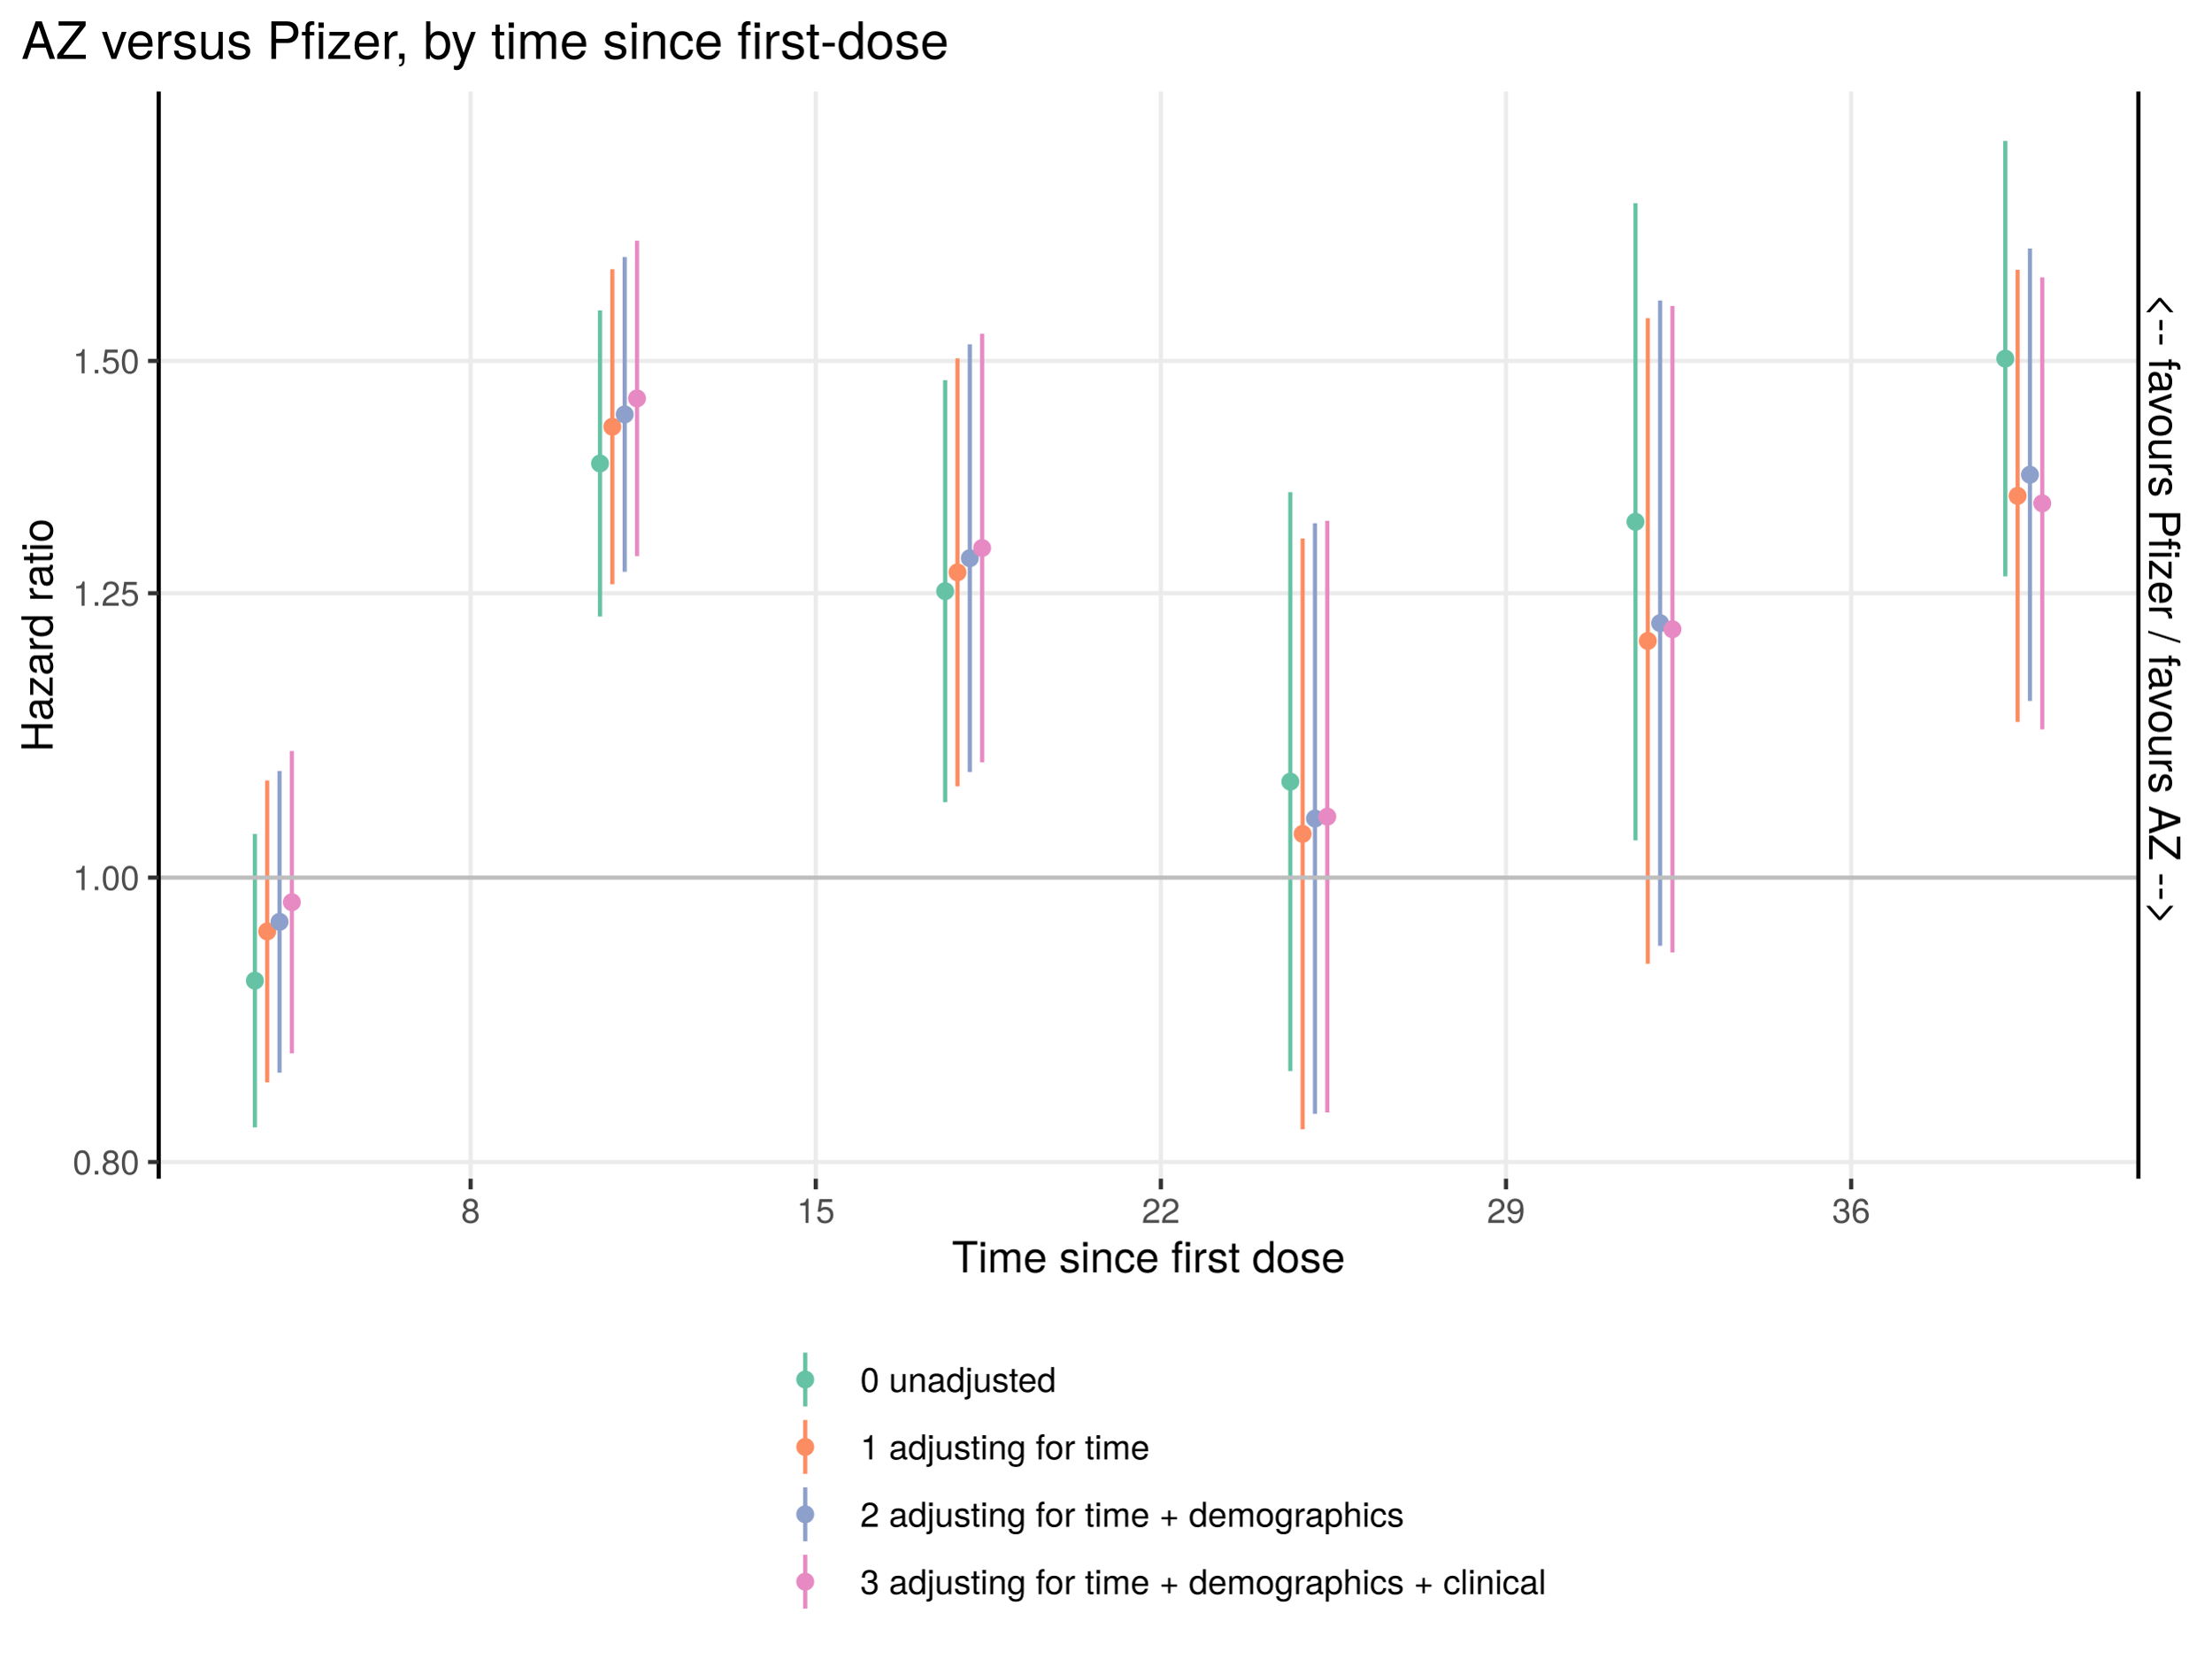
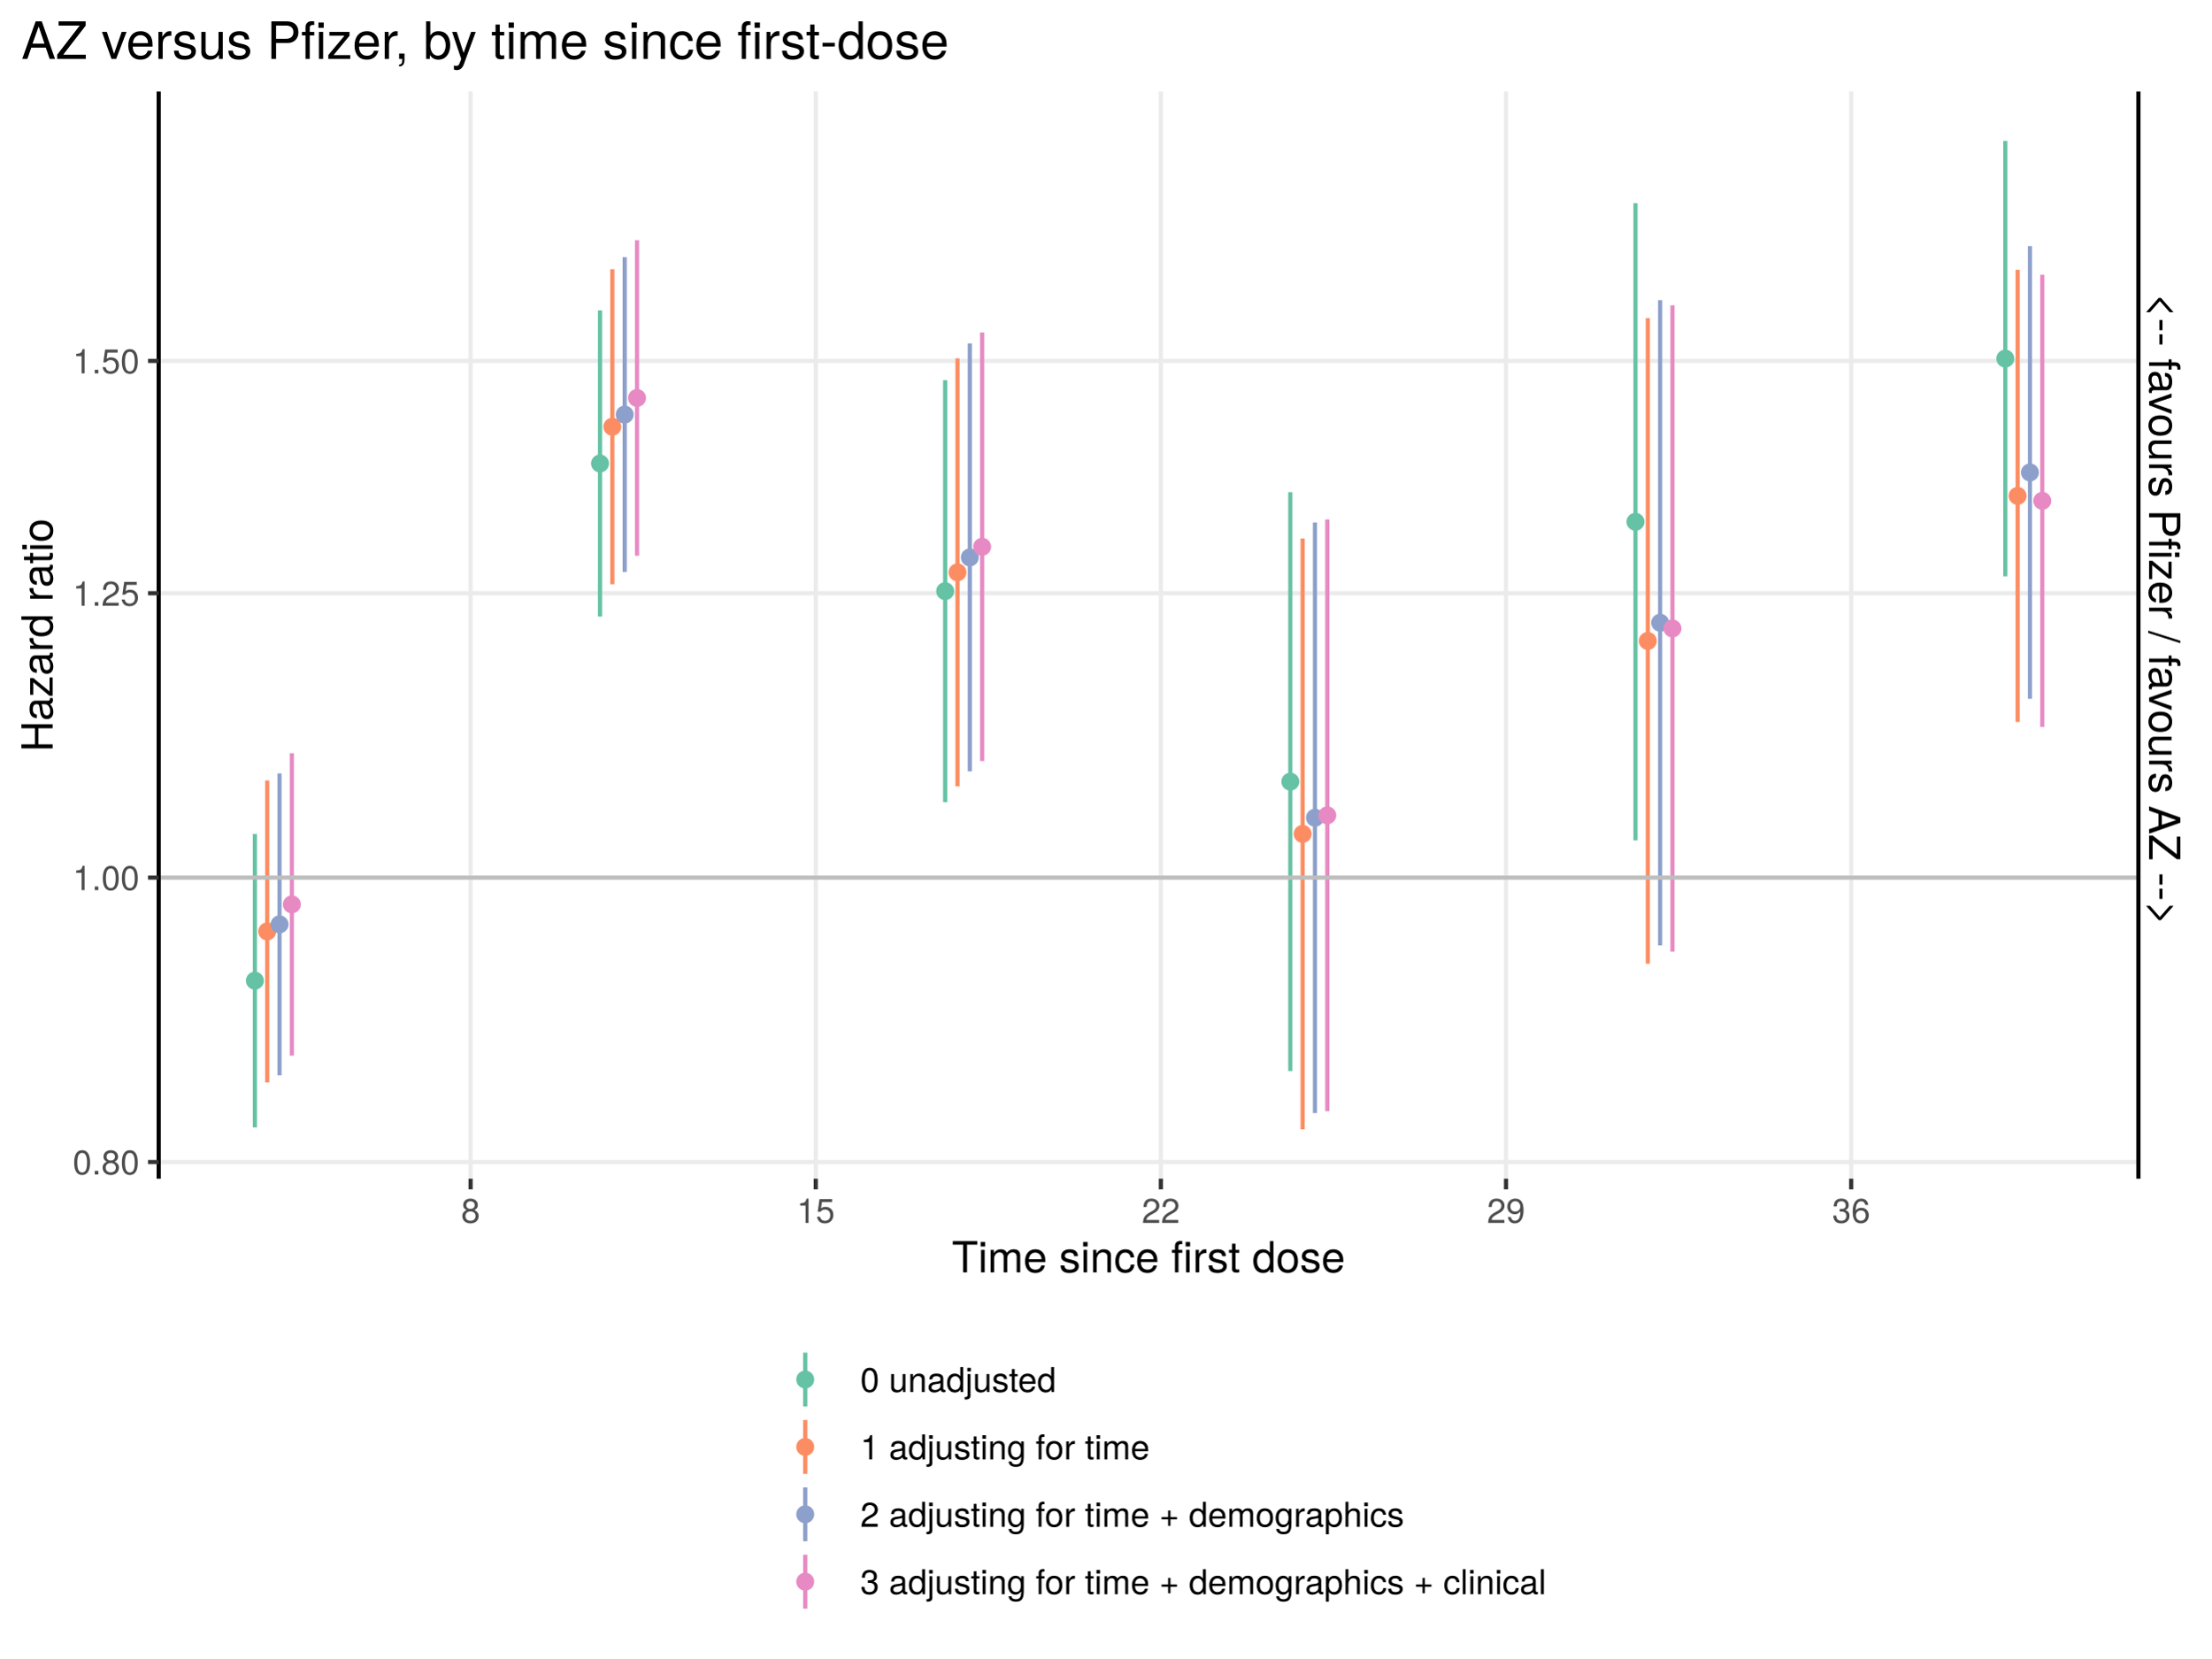
<svg xmlns="http://www.w3.org/2000/svg" viewBox="0 0 566.93 425.20">
  <defs>
    <style type="text/css">
    line, polyline, polygon, path, rect, circle {
      fill: none;
      stroke: #000000;
      stroke-linecap: round;
      stroke-linejoin: round;
      stroke-miterlimit: 10.00;
    }
  </style>
  </defs>
  <rect width="100%" height="100%" style="stroke: none; fill: #FFFFFF;" />
  <rect x="0.00" y="0.00" width="566.93" height="425.20" style="stroke-width: 1.07; stroke: #FFFFFF; fill: #FFFFFF;" />
  <defs>
    <clipPath id="cpNDAuNjl8NTQ4LjI5fDMwMi4yNnwyMy40Ng==">
      <rect x="40.69" y="23.46" width="507.60" height="278.80" />
    </clipPath>
  </defs>
  <rect x="40.69" y="23.46" width="507.60" height="278.80" style="stroke-width: 1.07; stroke: none; fill: #FFFFFF;" clip-path="url(#cpNDAuNjl8NTQ4LjI5fDMwMi4yNnwyMy40Ng==)" />
  <polyline points="40.69,297.98 548.29,297.98 " style="stroke-width: 1.07; stroke: #EBEBEB; stroke-linecap: butt;" clip-path="url(#cpNDAuNjl8NTQ4LjI5fDMwMi4yNnwyMy40Ng==)" />
  <polyline points="40.69,225.05 548.29,225.05 " style="stroke-width: 1.07; stroke: #EBEBEB; stroke-linecap: butt;" clip-path="url(#cpNDAuNjl8NTQ4LjI5fDMwMi4yNnwyMy40Ng==)" />
  <polyline points="40.69,152.13 548.29,152.13 " style="stroke-width: 1.07; stroke: #EBEBEB; stroke-linecap: butt;" clip-path="url(#cpNDAuNjl8NTQ4LjI5fDMwMi4yNnwyMy40Ng==)" />
  <polyline points="40.69,92.54 548.29,92.54 " style="stroke-width: 1.07; stroke: #EBEBEB; stroke-linecap: butt;" clip-path="url(#cpNDAuNjl8NTQ4LjI5fDMwMi4yNnwyMy40Ng==)" />
  <polyline points="120.66,302.26 120.66,23.46 " style="stroke-width: 1.07; stroke: #EBEBEB; stroke-linecap: butt;" clip-path="url(#cpNDAuNjl8NTQ4LjI5fDMwMi4yNnwyMy40Ng==)" />
  <polyline points="209.16,302.26 209.16,23.46 " style="stroke-width: 1.07; stroke: #EBEBEB; stroke-linecap: butt;" clip-path="url(#cpNDAuNjl8NTQ4LjI5fDMwMi4yNnwyMy40Ng==)" />
  <polyline points="297.65,302.26 297.65,23.46 " style="stroke-width: 1.07; stroke: #EBEBEB; stroke-linecap: butt;" clip-path="url(#cpNDAuNjl8NTQ4LjI5fDMwMi4yNnwyMy40Ng==)" />
  <polyline points="386.15,302.26 386.15,23.46 " style="stroke-width: 1.07; stroke: #EBEBEB; stroke-linecap: butt;" clip-path="url(#cpNDAuNjl8NTQ4LjI5fDMwMi4yNnwyMy40Ng==)" />
  <polyline points="474.65,302.26 474.65,23.46 " style="stroke-width: 1.07; stroke: #EBEBEB; stroke-linecap: butt;" clip-path="url(#cpNDAuNjl8NTQ4LjI5fDMwMi4yNnwyMy40Ng==)" />
  <circle cx="65.35" cy="251.48" r="1.95" style="stroke-width: 0.71; stroke: #66C2A5; fill: #66C2A5;" clip-path="url(#cpNDAuNjl8NTQ4LjI5fDMwMi4yNnwyMy40Ng==)" />
  <circle cx="153.84" cy="118.85" r="1.95" style="stroke-width: 0.71; stroke: #66C2A5; fill: #66C2A5;" clip-path="url(#cpNDAuNjl8NTQ4LjI5fDMwMi4yNnwyMy40Ng==)" />
  <circle cx="242.34" cy="151.59" r="1.95" style="stroke-width: 0.71; stroke: #66C2A5; fill: #66C2A5;" clip-path="url(#cpNDAuNjl8NTQ4LjI5fDMwMi4yNnwyMy40Ng==)" />
  <circle cx="330.84" cy="200.44" r="1.95" style="stroke-width: 0.71; stroke: #66C2A5; fill: #66C2A5;" clip-path="url(#cpNDAuNjl8NTQ4LjI5fDMwMi4yNnwyMy40Ng==)" />
  <circle cx="419.34" cy="133.80" r="1.95" style="stroke-width: 0.71; stroke: #66C2A5; fill: #66C2A5;" clip-path="url(#cpNDAuNjl8NTQ4LjI5fDMwMi4yNnwyMy40Ng==)" />
  <circle cx="514.16" cy="91.96" r="1.95" style="stroke-width: 0.71; stroke: #66C2A5; fill: #66C2A5;" clip-path="url(#cpNDAuNjl8NTQ4LjI5fDMwMi4yNnwyMy40Ng==)" />
  <circle cx="68.51" cy="238.85" r="1.95" style="stroke-width: 0.71; stroke: #FC8D62; fill: #FC8D62;" clip-path="url(#cpNDAuNjl8NTQ4LjI5fDMwMi4yNnwyMy40Ng==)" />
  <circle cx="157.00" cy="109.43" r="1.95" style="stroke-width: 0.71; stroke: #FC8D62; fill: #FC8D62;" clip-path="url(#cpNDAuNjl8NTQ4LjI5fDMwMi4yNnwyMy40Ng==)" />
  <circle cx="245.50" cy="146.77" r="1.95" style="stroke-width: 0.71; stroke: #FC8D62; fill: #FC8D62;" clip-path="url(#cpNDAuNjl8NTQ4LjI5fDMwMi4yNnwyMy40Ng==)" />
  <circle cx="334.00" cy="213.84" r="1.95" style="stroke-width: 0.71; stroke: #FC8D62; fill: #FC8D62;" clip-path="url(#cpNDAuNjl8NTQ4LjI5fDMwMi4yNnwyMy40Ng==)" />
  <circle cx="422.50" cy="164.36" r="1.95" style="stroke-width: 0.71; stroke: #FC8D62; fill: #FC8D62;" clip-path="url(#cpNDAuNjl8NTQ4LjI5fDMwMi4yNnwyMy40Ng==)" />
  <circle cx="517.32" cy="127.16" r="1.95" style="stroke-width: 0.71; stroke: #FC8D62; fill: #FC8D62;" clip-path="url(#cpNDAuNjl8NTQ4LjI5fDMwMi4yNnwyMy40Ng==)" />
-   <circle cx="71.67" cy="236.39" r="1.95" style="stroke-width: 0.71; stroke: #8DA0CB; fill: #8DA0CB;" clip-path="url(#cpNDAuNjl8NTQ4LjI5fDMwMi4yNnwyMy40Ng==)" />
-   <circle cx="160.17" cy="106.27" r="1.95" style="stroke-width: 0.71; stroke: #8DA0CB; fill: #8DA0CB;" clip-path="url(#cpNDAuNjl8NTQ4LjI5fDMwMi4yNnwyMy40Ng==)" />
-   <circle cx="248.66" cy="143.14" r="1.95" style="stroke-width: 0.71; stroke: #8DA0CB; fill: #8DA0CB;" clip-path="url(#cpNDAuNjl8NTQ4LjI5fDMwMi4yNnwyMy40Ng==)" />
-   <circle cx="337.16" cy="209.90" r="1.95" style="stroke-width: 0.71; stroke: #8DA0CB; fill: #8DA0CB;" clip-path="url(#cpNDAuNjl8NTQ4LjI5fDMwMi4yNnwyMy40Ng==)" />
-   <circle cx="425.66" cy="159.80" r="1.95" style="stroke-width: 0.71; stroke: #8DA0CB; fill: #8DA0CB;" clip-path="url(#cpNDAuNjl8NTQ4LjI5fDMwMi4yNnwyMy40Ng==)" />
-   <circle cx="520.48" cy="121.74" r="1.95" style="stroke-width: 0.71; stroke: #8DA0CB; fill: #8DA0CB;" clip-path="url(#cpNDAuNjl8NTQ4LjI5fDMwMi4yNnwyMy40Ng==)" />
-   <circle cx="74.83" cy="231.36" r="1.95" style="stroke-width: 0.71; stroke: #E78AC3; fill: #E78AC3;" clip-path="url(#cpNDAuNjl8NTQ4LjI5fDMwMi4yNnwyMy40Ng==)" />
-   <circle cx="163.33" cy="102.16" r="1.95" style="stroke-width: 0.71; stroke: #E78AC3; fill: #E78AC3;" clip-path="url(#cpNDAuNjl8NTQ4LjI5fDMwMi4yNnwyMy40Ng==)" />
-   <circle cx="251.82" cy="140.53" r="1.95" style="stroke-width: 0.71; stroke: #E78AC3; fill: #E78AC3;" clip-path="url(#cpNDAuNjl8NTQ4LjI5fDMwMi4yNnwyMy40Ng==)" />
-   <circle cx="340.32" cy="209.41" r="1.95" style="stroke-width: 0.71; stroke: #E78AC3; fill: #E78AC3;" clip-path="url(#cpNDAuNjl8NTQ4LjI5fDMwMi4yNnwyMy40Ng==)" />
-   <circle cx="428.82" cy="161.36" r="1.95" style="stroke-width: 0.71; stroke: #E78AC3; fill: #E78AC3;" clip-path="url(#cpNDAuNjl8NTQ4LjI5fDMwMi4yNnwyMy40Ng==)" />
-   <circle cx="523.64" cy="129.07" r="1.95" style="stroke-width: 0.71; stroke: #E78AC3; fill: #E78AC3;" clip-path="url(#cpNDAuNjl8NTQ4LjI5fDMwMi4yNnwyMy40Ng==)" />
+   <circle cx="71.67" cy="237.04" r="1.95" style="stroke-width: 0.71; stroke: #8DA0CB; fill: #8DA0CB;" clip-path="url(#cpNDAuNjl8NTQ4LjI5fDMwMi4yNnwyMy40Ng==)" />
+   <circle cx="160.17" cy="106.31" r="1.95" style="stroke-width: 0.71; stroke: #8DA0CB; fill: #8DA0CB;" clip-path="url(#cpNDAuNjl8NTQ4LjI5fDMwMi4yNnwyMy40Ng==)" />
+   <circle cx="248.66" cy="142.94" r="1.95" style="stroke-width: 0.71; stroke: #8DA0CB; fill: #8DA0CB;" clip-path="url(#cpNDAuNjl8NTQ4LjI5fDMwMi4yNnwyMy40Ng==)" />
+   <circle cx="337.16" cy="209.70" r="1.95" style="stroke-width: 0.71; stroke: #8DA0CB; fill: #8DA0CB;" clip-path="url(#cpNDAuNjl8NTQ4LjI5fDMwMi4yNnwyMy40Ng==)" />
+   <circle cx="425.66" cy="159.69" r="1.95" style="stroke-width: 0.71; stroke: #8DA0CB; fill: #8DA0CB;" clip-path="url(#cpNDAuNjl8NTQ4LjI5fDMwMi4yNnwyMy40Ng==)" />
+   <circle cx="520.48" cy="121.15" r="1.95" style="stroke-width: 0.71; stroke: #8DA0CB; fill: #8DA0CB;" clip-path="url(#cpNDAuNjl8NTQ4LjI5fDMwMi4yNnwyMy40Ng==)" />
+   <circle cx="74.83" cy="231.92" r="1.95" style="stroke-width: 0.71; stroke: #E78AC3; fill: #E78AC3;" clip-path="url(#cpNDAuNjl8NTQ4LjI5fDMwMi4yNnwyMy40Ng==)" />
+   <circle cx="163.33" cy="102.05" r="1.95" style="stroke-width: 0.71; stroke: #E78AC3; fill: #E78AC3;" clip-path="url(#cpNDAuNjl8NTQ4LjI5fDMwMi4yNnwyMy40Ng==)" />
+   <circle cx="251.82" cy="140.21" r="1.95" style="stroke-width: 0.71; stroke: #E78AC3; fill: #E78AC3;" clip-path="url(#cpNDAuNjl8NTQ4LjI5fDMwMi4yNnwyMy40Ng==)" />
+   <circle cx="340.32" cy="209.08" r="1.95" style="stroke-width: 0.71; stroke: #E78AC3; fill: #E78AC3;" clip-path="url(#cpNDAuNjl8NTQ4LjI5fDMwMi4yNnwyMy40Ng==)" />
+   <circle cx="428.82" cy="161.16" r="1.95" style="stroke-width: 0.71; stroke: #E78AC3; fill: #E78AC3;" clip-path="url(#cpNDAuNjl8NTQ4LjI5fDMwMi4yNnwyMy40Ng==)" />
+   <circle cx="523.64" cy="128.43" r="1.95" style="stroke-width: 0.71; stroke: #E78AC3; fill: #E78AC3;" clip-path="url(#cpNDAuNjl8NTQ4LjI5fDMwMi4yNnwyMy40Ng==)" />
  <line x1="65.35" y1="289.10" x2="65.35" y2="213.86" style="stroke-width: 1.07; stroke: #66C2A5; stroke-linecap: butt;" clip-path="url(#cpNDAuNjl8NTQ4LjI5fDMwMi4yNnwyMy40Ng==)" />
  <line x1="153.84" y1="158.11" x2="153.84" y2="79.59" style="stroke-width: 1.07; stroke: #66C2A5; stroke-linecap: butt;" clip-path="url(#cpNDAuNjl8NTQ4LjI5fDMwMi4yNnwyMy40Ng==)" />
  <line x1="242.34" y1="205.71" x2="242.34" y2="97.48" style="stroke-width: 1.07; stroke: #66C2A5; stroke-linecap: butt;" clip-path="url(#cpNDAuNjl8NTQ4LjI5fDMwMi4yNnwyMy40Ng==)" />
  <line x1="330.84" y1="274.68" x2="330.84" y2="126.20" style="stroke-width: 1.07; stroke: #66C2A5; stroke-linecap: butt;" clip-path="url(#cpNDAuNjl8NTQ4LjI5fDMwMi4yNnwyMy40Ng==)" />
  <line x1="419.34" y1="215.51" x2="419.34" y2="52.10" style="stroke-width: 1.07; stroke: #66C2A5; stroke-linecap: butt;" clip-path="url(#cpNDAuNjl8NTQ4LjI5fDMwMi4yNnwyMy40Ng==)" />
  <line x1="514.16" y1="147.79" x2="514.16" y2="36.13" style="stroke-width: 1.07; stroke: #66C2A5; stroke-linecap: butt;" clip-path="url(#cpNDAuNjl8NTQ4LjI5fDMwMi4yNnwyMy40Ng==)" />
  <line x1="68.51" y1="277.57" x2="68.51" y2="200.13" style="stroke-width: 1.07; stroke: #FC8D62; stroke-linecap: butt;" clip-path="url(#cpNDAuNjl8NTQ4LjI5fDMwMi4yNnwyMy40Ng==)" />
  <line x1="157.00" y1="149.82" x2="157.00" y2="69.03" style="stroke-width: 1.07; stroke: #FC8D62; stroke-linecap: butt;" clip-path="url(#cpNDAuNjl8NTQ4LjI5fDMwMi4yNnwyMy40Ng==)" />
  <line x1="245.50" y1="201.65" x2="245.50" y2="91.89" style="stroke-width: 1.07; stroke: #FC8D62; stroke-linecap: butt;" clip-path="url(#cpNDAuNjl8NTQ4LjI5fDMwMi4yNnwyMy40Ng==)" />
  <line x1="334.00" y1="289.59" x2="334.00" y2="138.09" style="stroke-width: 1.07; stroke: #FC8D62; stroke-linecap: butt;" clip-path="url(#cpNDAuNjl8NTQ4LjI5fDMwMi4yNnwyMy40Ng==)" />
  <line x1="422.50" y1="247.14" x2="422.50" y2="81.57" style="stroke-width: 1.07; stroke: #FC8D62; stroke-linecap: butt;" clip-path="url(#cpNDAuNjl8NTQ4LjI5fDMwMi4yNnwyMy40Ng==)" />
  <line x1="517.32" y1="185.13" x2="517.32" y2="69.18" style="stroke-width: 1.07; stroke: #FC8D62; stroke-linecap: butt;" clip-path="url(#cpNDAuNjl8NTQ4LjI5fDMwMi4yNnwyMy40Ng==)" />
-   <line x1="71.67" y1="275.08" x2="71.67" y2="197.70" style="stroke-width: 1.07; stroke: #8DA0CB; stroke-linecap: butt;" clip-path="url(#cpNDAuNjl8NTQ4LjI5fDMwMi4yNnwyMy40Ng==)" />
-   <line x1="160.17" y1="146.63" x2="160.17" y2="65.90" style="stroke-width: 1.07; stroke: #8DA0CB; stroke-linecap: butt;" clip-path="url(#cpNDAuNjl8NTQ4LjI5fDMwMi4yNnwyMy40Ng==)" />
-   <line x1="248.66" y1="197.99" x2="248.66" y2="88.29" style="stroke-width: 1.07; stroke: #8DA0CB; stroke-linecap: butt;" clip-path="url(#cpNDAuNjl8NTQ4LjI5fDMwMi4yNnwyMy40Ng==)" />
-   <line x1="337.16" y1="285.63" x2="337.16" y2="134.18" style="stroke-width: 1.07; stroke: #8DA0CB; stroke-linecap: butt;" clip-path="url(#cpNDAuNjl8NTQ4LjI5fDMwMi4yNnwyMy40Ng==)" />
-   <line x1="425.66" y1="242.54" x2="425.66" y2="77.06" style="stroke-width: 1.07; stroke: #8DA0CB; stroke-linecap: butt;" clip-path="url(#cpNDAuNjl8NTQ4LjI5fDMwMi4yNnwyMy40Ng==)" />
-   <line x1="520.48" y1="179.75" x2="520.48" y2="63.73" style="stroke-width: 1.07; stroke: #8DA0CB; stroke-linecap: butt;" clip-path="url(#cpNDAuNjl8NTQ4LjI5fDMwMi4yNnwyMy40Ng==)" />
-   <line x1="74.83" y1="270.12" x2="74.83" y2="192.59" style="stroke-width: 1.07; stroke: #E78AC3; stroke-linecap: butt;" clip-path="url(#cpNDAuNjl8NTQ4LjI5fDMwMi4yNnwyMy40Ng==)" />
-   <line x1="163.33" y1="142.60" x2="163.33" y2="61.71" style="stroke-width: 1.07; stroke: #E78AC3; stroke-linecap: butt;" clip-path="url(#cpNDAuNjl8NTQ4LjI5fDMwMi4yNnwyMy40Ng==)" />
-   <line x1="251.82" y1="195.49" x2="251.82" y2="85.58" style="stroke-width: 1.07; stroke: #E78AC3; stroke-linecap: butt;" clip-path="url(#cpNDAuNjl8NTQ4LjI5fDMwMi4yNnwyMy40Ng==)" />
-   <line x1="340.32" y1="285.28" x2="340.32" y2="133.55" style="stroke-width: 1.07; stroke: #E78AC3; stroke-linecap: butt;" clip-path="url(#cpNDAuNjl8NTQ4LjI5fDMwMi4yNnwyMy40Ng==)" />
-   <line x1="428.82" y1="244.25" x2="428.82" y2="78.46" style="stroke-width: 1.07; stroke: #E78AC3; stroke-linecap: butt;" clip-path="url(#cpNDAuNjl8NTQ4LjI5fDMwMi4yNnwyMy40Ng==)" />
-   <line x1="523.64" y1="187.02" x2="523.64" y2="71.12" style="stroke-width: 1.07; stroke: #E78AC3; stroke-linecap: butt;" clip-path="url(#cpNDAuNjl8NTQ4LjI5fDMwMi4yNnwyMy40Ng==)" />
+   <line x1="71.67" y1="275.74" x2="71.67" y2="198.34" style="stroke-width: 1.07; stroke: #8DA0CB; stroke-linecap: butt;" clip-path="url(#cpNDAuNjl8NTQ4LjI5fDMwMi4yNnwyMy40Ng==)" />
+   <line x1="160.17" y1="146.68" x2="160.17" y2="65.93" style="stroke-width: 1.07; stroke: #8DA0CB; stroke-linecap: butt;" clip-path="url(#cpNDAuNjl8NTQ4LjI5fDMwMi4yNnwyMy40Ng==)" />
+   <line x1="248.66" y1="197.80" x2="248.66" y2="88.07" style="stroke-width: 1.07; stroke: #8DA0CB; stroke-linecap: butt;" clip-path="url(#cpNDAuNjl8NTQ4LjI5fDMwMi4yNnwyMy40Ng==)" />
+   <line x1="337.16" y1="285.43" x2="337.16" y2="133.97" style="stroke-width: 1.07; stroke: #8DA0CB; stroke-linecap: butt;" clip-path="url(#cpNDAuNjl8NTQ4LjI5fDMwMi4yNnwyMy40Ng==)" />
+   <line x1="425.66" y1="242.42" x2="425.66" y2="76.96" style="stroke-width: 1.07; stroke: #8DA0CB; stroke-linecap: butt;" clip-path="url(#cpNDAuNjl8NTQ4LjI5fDMwMi4yNnwyMy40Ng==)" />
+   <line x1="520.48" y1="179.19" x2="520.48" y2="63.11" style="stroke-width: 1.07; stroke: #8DA0CB; stroke-linecap: butt;" clip-path="url(#cpNDAuNjl8NTQ4LjI5fDMwMi4yNnwyMy40Ng==)" />
+   <line x1="74.83" y1="270.70" x2="74.83" y2="193.15" style="stroke-width: 1.07; stroke: #E78AC3; stroke-linecap: butt;" clip-path="url(#cpNDAuNjl8NTQ4LjI5fDMwMi4yNnwyMy40Ng==)" />
+   <line x1="163.33" y1="142.50" x2="163.33" y2="61.59" style="stroke-width: 1.07; stroke: #E78AC3; stroke-linecap: butt;" clip-path="url(#cpNDAuNjl8NTQ4LjI5fDMwMi4yNnwyMy40Ng==)" />
+   <line x1="251.82" y1="195.16" x2="251.82" y2="85.25" style="stroke-width: 1.07; stroke: #E78AC3; stroke-linecap: butt;" clip-path="url(#cpNDAuNjl8NTQ4LjI5fDMwMi4yNnwyMy40Ng==)" />
+   <line x1="340.32" y1="284.96" x2="340.32" y2="133.20" style="stroke-width: 1.07; stroke: #E78AC3; stroke-linecap: butt;" clip-path="url(#cpNDAuNjl8NTQ4LjI5fDMwMi4yNnwyMy40Ng==)" />
+   <line x1="428.82" y1="244.04" x2="428.82" y2="78.29" style="stroke-width: 1.07; stroke: #E78AC3; stroke-linecap: butt;" clip-path="url(#cpNDAuNjl8NTQ4LjI5fDMwMi4yNnwyMy40Ng==)" />
+   <line x1="523.64" y1="186.41" x2="523.64" y2="70.45" style="stroke-width: 1.07; stroke: #E78AC3; stroke-linecap: butt;" clip-path="url(#cpNDAuNjl8NTQ4LjI5fDMwMi4yNnwyMy40Ng==)" />
  <line x1="40.69" y1="225.05" x2="548.29" y2="225.05" style="stroke-width: 1.07; stroke: #BEBEBE; stroke-linecap: butt;" clip-path="url(#cpNDAuNjl8NTQ4LjI5fDMwMi4yNnwyMy40Ng==)" />
  <defs>
    <clipPath id="cpMC4wMHw1NjYuOTN8NDI1LjIwfDAuMDA=">
      <rect x="0.00" y="0.00" width="566.93" height="425.20" />
    </clipPath>
  </defs>
  <polyline points="40.69,302.26 40.69,23.46 " style="stroke-width: 1.07; stroke-linecap: butt;" clip-path="url(#cpMC4wMHw1NjYuOTN8NDI1LjIwfDAuMDA=)" />
  <g clip-path="url(#cpMC4wMHw1NjYuOTN8NDI1LjIwfDAuMDA=)">
    <text x="18.64" y="301.19" style="font-size: 8.80px; fill: #4D4D4D; font-family: TeX Gyre Heros;" textLength="17.12px" lengthAdjust="spacingAndGlyphs">0.80</text>
  </g>
  <g clip-path="url(#cpMC4wMHw1NjYuOTN8NDI1LjIwfDAuMDA=)">
    <text x="18.64" y="228.26" style="font-size: 8.80px; fill: #4D4D4D; font-family: TeX Gyre Heros;" textLength="17.12px" lengthAdjust="spacingAndGlyphs">1.00</text>
  </g>
  <g clip-path="url(#cpMC4wMHw1NjYuOTN8NDI1LjIwfDAuMDA=)">
    <text x="18.64" y="155.33" style="font-size: 8.80px; fill: #4D4D4D; font-family: TeX Gyre Heros;" textLength="17.12px" lengthAdjust="spacingAndGlyphs">1.25</text>
  </g>
  <g clip-path="url(#cpMC4wMHw1NjYuOTN8NDI1LjIwfDAuMDA=)">
    <text x="18.64" y="95.75" style="font-size: 8.80px; fill: #4D4D4D; font-family: TeX Gyre Heros;" textLength="17.12px" lengthAdjust="spacingAndGlyphs">1.50</text>
  </g>
  <polyline points="37.95,297.98 40.69,297.98 " style="stroke-width: 1.07; stroke: #333333; stroke-linecap: butt;" clip-path="url(#cpMC4wMHw1NjYuOTN8NDI1LjIwfDAuMDA=)" />
  <polyline points="37.95,225.05 40.69,225.05 " style="stroke-width: 1.07; stroke: #333333; stroke-linecap: butt;" clip-path="url(#cpMC4wMHw1NjYuOTN8NDI1LjIwfDAuMDA=)" />
  <polyline points="37.95,152.13 40.69,152.13 " style="stroke-width: 1.07; stroke: #333333; stroke-linecap: butt;" clip-path="url(#cpMC4wMHw1NjYuOTN8NDI1LjIwfDAuMDA=)" />
  <polyline points="37.95,92.54 40.69,92.54 " style="stroke-width: 1.07; stroke: #333333; stroke-linecap: butt;" clip-path="url(#cpMC4wMHw1NjYuOTN8NDI1LjIwfDAuMDA=)" />
  <polyline points="548.29,302.26 548.29,23.46 " style="stroke-width: 1.07; stroke-linecap: butt;" clip-path="url(#cpMC4wMHw1NjYuOTN8NDI1LjIwfDAuMDA=)" />
  <polyline points="120.66,305.00 120.66,302.26 " style="stroke-width: 1.07; stroke: #333333; stroke-linecap: butt;" clip-path="url(#cpMC4wMHw1NjYuOTN8NDI1LjIwfDAuMDA=)" />
  <polyline points="209.16,305.00 209.16,302.26 " style="stroke-width: 1.07; stroke: #333333; stroke-linecap: butt;" clip-path="url(#cpMC4wMHw1NjYuOTN8NDI1LjIwfDAuMDA=)" />
  <polyline points="297.65,305.00 297.65,302.26 " style="stroke-width: 1.07; stroke: #333333; stroke-linecap: butt;" clip-path="url(#cpMC4wMHw1NjYuOTN8NDI1LjIwfDAuMDA=)" />
  <polyline points="386.15,305.00 386.15,302.26 " style="stroke-width: 1.07; stroke: #333333; stroke-linecap: butt;" clip-path="url(#cpMC4wMHw1NjYuOTN8NDI1LjIwfDAuMDA=)" />
  <polyline points="474.65,305.00 474.65,302.26 " style="stroke-width: 1.07; stroke: #333333; stroke-linecap: butt;" clip-path="url(#cpMC4wMHw1NjYuOTN8NDI1LjIwfDAuMDA=)" />
  <g clip-path="url(#cpMC4wMHw1NjYuOTN8NDI1LjIwfDAuMDA=)">
    <text x="118.21" y="313.60" style="font-size: 8.80px; fill: #4D4D4D; font-family: TeX Gyre Heros;" textLength="4.89px" lengthAdjust="spacingAndGlyphs">8</text>
  </g>
  <g clip-path="url(#cpMC4wMHw1NjYuOTN8NDI1LjIwfDAuMDA=)">
    <text x="204.26" y="313.60" style="font-size: 8.80px; fill: #4D4D4D; font-family: TeX Gyre Heros;" textLength="9.79px" lengthAdjust="spacingAndGlyphs">15</text>
  </g>
  <g clip-path="url(#cpMC4wMHw1NjYuOTN8NDI1LjIwfDAuMDA=)">
    <text x="292.76" y="313.60" style="font-size: 8.80px; fill: #4D4D4D; font-family: TeX Gyre Heros;" textLength="9.79px" lengthAdjust="spacingAndGlyphs">22</text>
  </g>
  <g clip-path="url(#cpMC4wMHw1NjYuOTN8NDI1LjIwfDAuMDA=)">
    <text x="381.26" y="313.60" style="font-size: 8.80px; fill: #4D4D4D; font-family: TeX Gyre Heros;" textLength="9.79px" lengthAdjust="spacingAndGlyphs">29</text>
  </g>
  <g clip-path="url(#cpMC4wMHw1NjYuOTN8NDI1LjIwfDAuMDA=)">
    <text x="469.76" y="313.60" style="font-size: 8.80px; fill: #4D4D4D; font-family: TeX Gyre Heros;" textLength="9.79px" lengthAdjust="spacingAndGlyphs">36</text>
  </g>
  <g clip-path="url(#cpMC4wMHw1NjYuOTN8NDI1LjIwfDAuMDA=)">
    <text x="244.06" y="326.28" style="font-size: 11.00px; font-family: TeX Gyre Heros;" textLength="100.86px" lengthAdjust="spacingAndGlyphs">Time since first dose</text>
  </g>
  <g clip-path="url(#cpMC4wMHw1NjYuOTN8NDI1LjIwfDAuMDA=)">
    <text transform="translate(13.50,192.81) rotate(-90)" style="font-size: 11.00px; font-family: TeX Gyre Heros;" textLength="59.91px" lengthAdjust="spacingAndGlyphs">Hazard ratio</text>
  </g>
  <g clip-path="url(#cpMC4wMHw1NjYuOTN8NDI1LjIwfDAuMDA=)">
    <text transform="translate(551.03,75.13) rotate(90)" style="font-size: 11.00px; font-family: TeX Gyre Heros;" textLength="175.45px" lengthAdjust="spacingAndGlyphs">&lt;--  favours Pfizer  /  favours AZ  --&gt;</text>
  </g>
  <rect x="186.86" y="339.64" width="215.27" height="80.08" style="stroke-width: 1.07; stroke: none; fill: #FFFFFF;" clip-path="url(#cpMC4wMHw1NjYuOTN8NDI1LjIwfDAuMDA=)" />
  <rect x="197.82" y="345.12" width="17.28" height="17.28" style="stroke-width: 1.07; stroke: none; fill: #FFFFFF;" clip-path="url(#cpMC4wMHw1NjYuOTN8NDI1LjIwfDAuMDA=)" />
  <circle cx="206.46" cy="353.76" r="1.95" style="stroke-width: 0.71; stroke: #66C2A5; fill: #66C2A5;" clip-path="url(#cpMC4wMHw1NjYuOTN8NDI1LjIwfDAuMDA=)" />
  <line x1="206.46" y1="360.67" x2="206.46" y2="346.85" style="stroke-width: 1.07; stroke: #66C2A5; stroke-linecap: butt;" clip-path="url(#cpMC4wMHw1NjYuOTN8NDI1LjIwfDAuMDA=)" />
  <rect x="197.82" y="362.40" width="17.28" height="17.28" style="stroke-width: 1.07; stroke: none; fill: #FFFFFF;" clip-path="url(#cpMC4wMHw1NjYuOTN8NDI1LjIwfDAuMDA=)" />
  <circle cx="206.46" cy="371.04" r="1.95" style="stroke-width: 0.71; stroke: #FC8D62; fill: #FC8D62;" clip-path="url(#cpMC4wMHw1NjYuOTN8NDI1LjIwfDAuMDA=)" />
  <line x1="206.46" y1="377.95" x2="206.46" y2="364.13" style="stroke-width: 1.07; stroke: #FC8D62; stroke-linecap: butt;" clip-path="url(#cpMC4wMHw1NjYuOTN8NDI1LjIwfDAuMDA=)" />
  <rect x="197.82" y="379.68" width="17.28" height="17.28" style="stroke-width: 1.07; stroke: none; fill: #FFFFFF;" clip-path="url(#cpMC4wMHw1NjYuOTN8NDI1LjIwfDAuMDA=)" />
  <circle cx="206.46" cy="388.32" r="1.95" style="stroke-width: 0.71; stroke: #8DA0CB; fill: #8DA0CB;" clip-path="url(#cpMC4wMHw1NjYuOTN8NDI1LjIwfDAuMDA=)" />
  <line x1="206.46" y1="395.23" x2="206.46" y2="381.41" style="stroke-width: 1.07; stroke: #8DA0CB; stroke-linecap: butt;" clip-path="url(#cpMC4wMHw1NjYuOTN8NDI1LjIwfDAuMDA=)" />
  <rect x="197.82" y="396.96" width="17.28" height="17.28" style="stroke-width: 1.07; stroke: none; fill: #FFFFFF;" clip-path="url(#cpMC4wMHw1NjYuOTN8NDI1LjIwfDAuMDA=)" />
  <circle cx="206.46" cy="405.60" r="1.95" style="stroke-width: 0.71; stroke: #E78AC3; fill: #E78AC3;" clip-path="url(#cpMC4wMHw1NjYuOTN8NDI1LjIwfDAuMDA=)" />
  <line x1="206.46" y1="412.51" x2="206.46" y2="398.69" style="stroke-width: 1.07; stroke: #E78AC3; stroke-linecap: butt;" clip-path="url(#cpMC4wMHw1NjYuOTN8NDI1LjIwfDAuMDA=)" />
  <g clip-path="url(#cpMC4wMHw1NjYuOTN8NDI1LjIwfDAuMDA=)">
    <text x="220.58" y="356.97" style="font-size: 8.80px; font-family: TeX Gyre Heros;" textLength="50.39px" lengthAdjust="spacingAndGlyphs">0 unadjusted</text>
  </g>
  <g clip-path="url(#cpMC4wMHw1NjYuOTN8NDI1LjIwfDAuMDA=)">
    <text x="220.58" y="374.25" style="font-size: 8.80px; font-family: TeX Gyre Heros;" textLength="74.34px" lengthAdjust="spacingAndGlyphs">1 adjusting for time</text>
  </g>
  <g clip-path="url(#cpMC4wMHw1NjYuOTN8NDI1LjIwfDAuMDA=)">
    <text x="220.58" y="391.53" style="font-size: 8.80px; font-family: TeX Gyre Heros;" textLength="139.64px" lengthAdjust="spacingAndGlyphs">2 adjusting for time + demographics</text>
  </g>
  <g clip-path="url(#cpMC4wMHw1NjYuOTN8NDI1LjIwfDAuMDA=)">
    <text x="220.58" y="408.81" style="font-size: 8.80px; font-family: TeX Gyre Heros;" textLength="176.07px" lengthAdjust="spacingAndGlyphs">3 adjusting for time + demographics + clinical</text>
  </g>
  <g clip-path="url(#cpMC4wMHw1NjYuOTN8NDI1LjIwfDAuMDA=)">
    <text x="5.48" y="15.10" style="font-size: 13.20px; font-family: TeX Gyre Heros;" textLength="239.13px" lengthAdjust="spacingAndGlyphs">AZ versus Pfizer, by time since first-dose</text>
  </g>
</svg>
